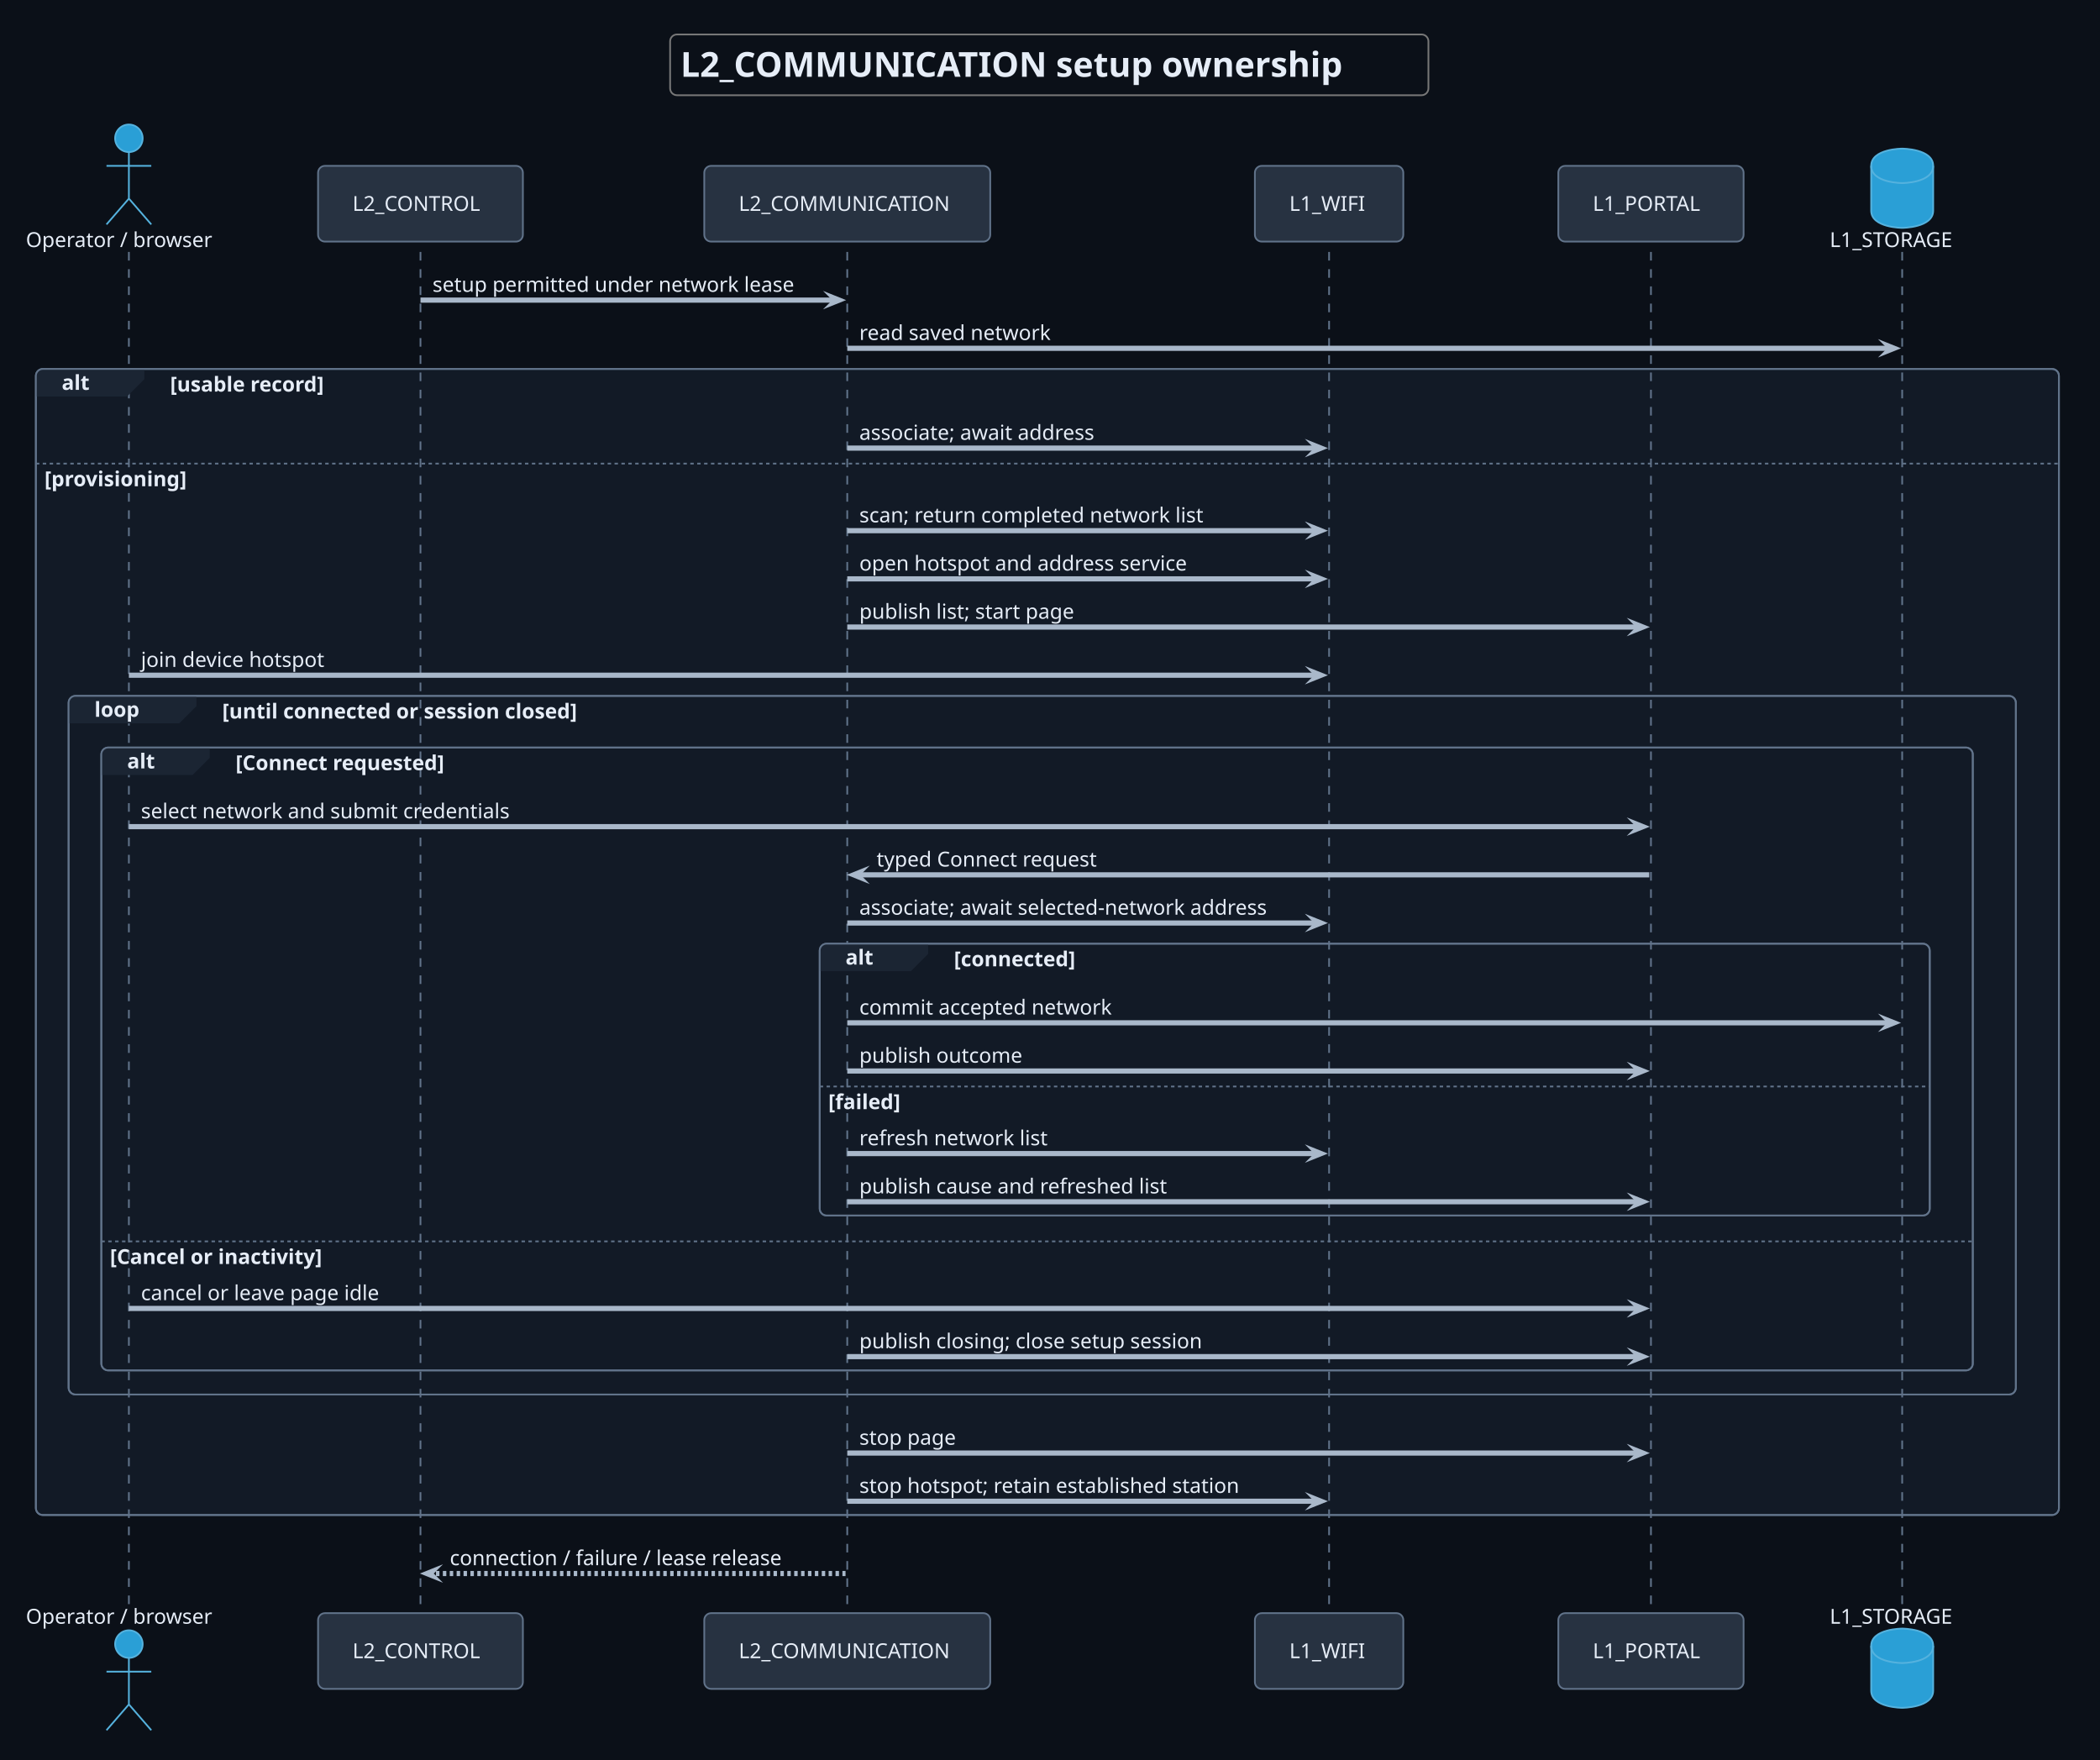
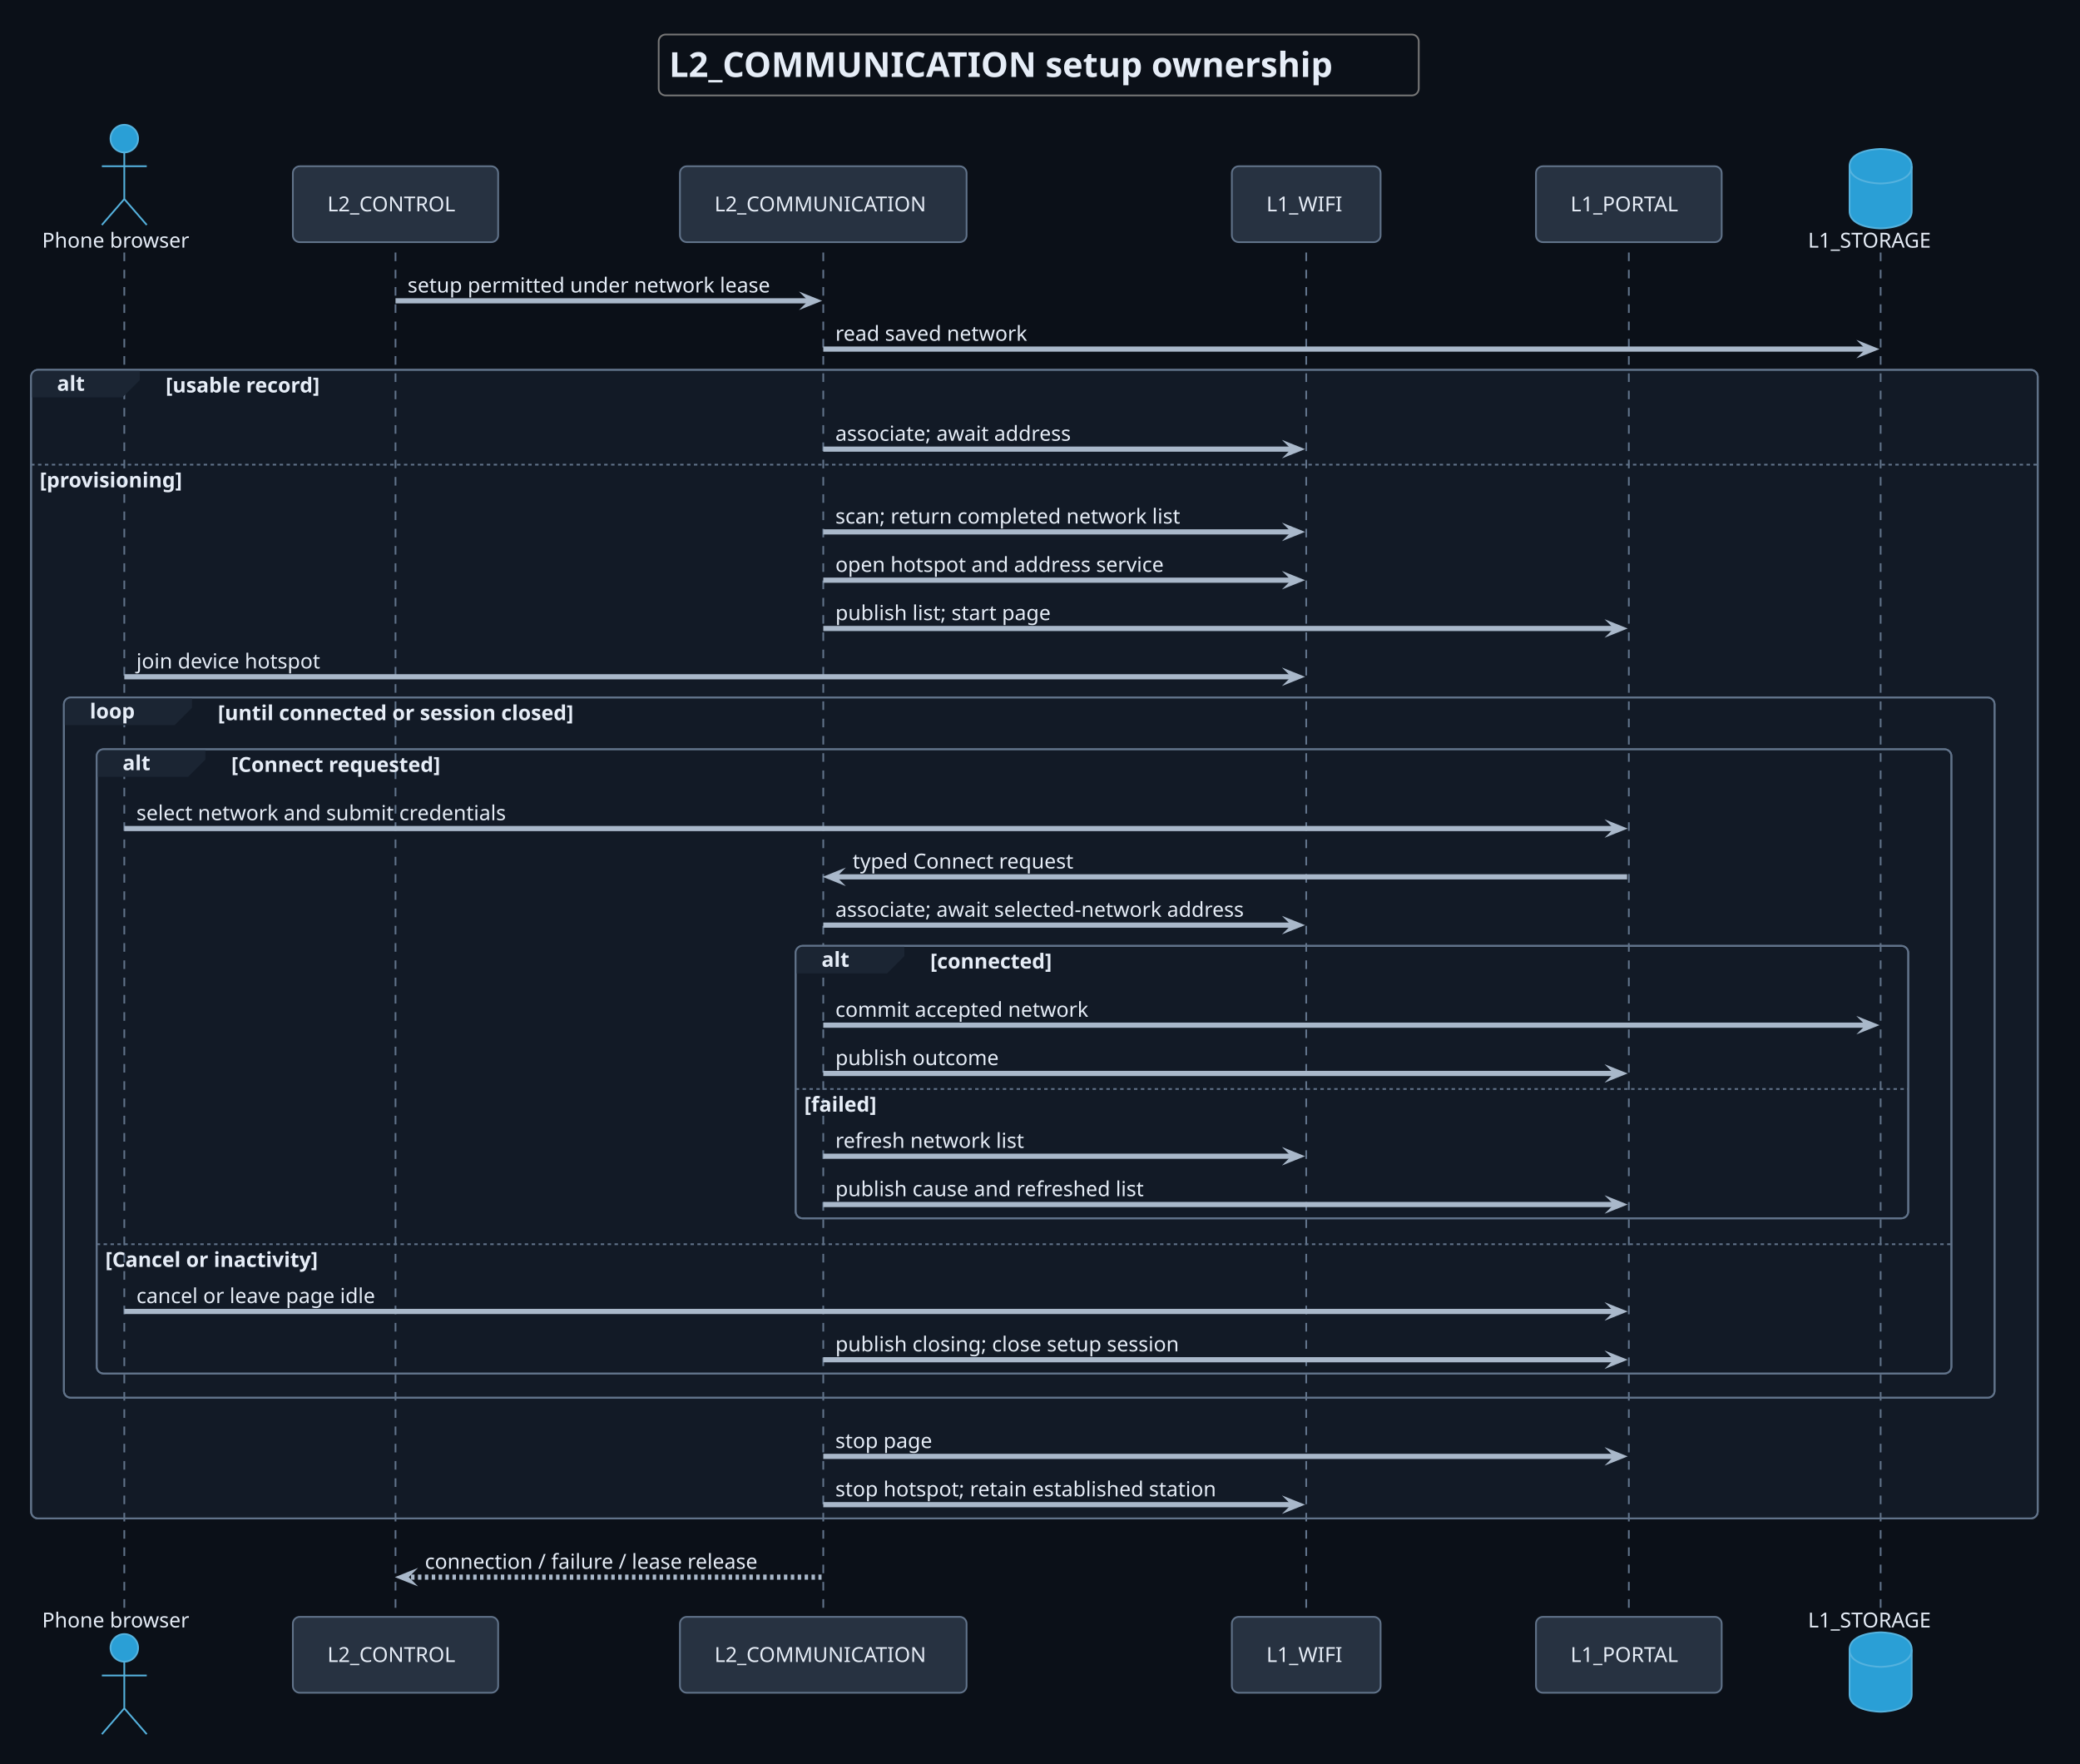
- <svg xmlns="http://www.w3.org/2000/svg" version="1.1" data-diagram-type="SEQUENCE" style="width:1270px;height:1064px;background:#0B1018;" width="1270.833px" height="1064.583px" viewBox="0 0 1270 1064" zoomAndPan="magnify" preserveAspectRatio="none" contentStyleType="text/css">
+ <svg xmlns="http://www.w3.org/2000/svg" version="1.1" data-diagram-type="SEQUENCE" style="width:1255px;height:1064px;background:#0B1018;" width="1255.208px" height="1064.583px" viewBox="0 0 1255 1064" zoomAndPan="magnify" preserveAspectRatio="none" contentStyleType="text/css">
  <defs />
  <g font-family="sans-serif" lengthAdjust="spacing">
-     <rect x="0" y="0" width="1270.833" height="1064.583" fill="#0B1018" style="stroke:none;" />
+     <rect x="0" y="0" width="1255.208" height="1064.583" fill="#0B1018" style="stroke:none;" />
    <g class="title" data-source-line="17">
-       <rect x="405.26" y="20.833" width="458.596" height="36.751" fill="none" style="stroke:#777;stroke-width:1.042;" rx="4.167" ry="4.167" />
-       <text x="411.51" y="46.421" fill="#E6EDF7" font-size="20.833" textLength="446.096" font-weight="700">L2_COMMUNICATION setup ownership</text>
-     </g>
-     <rect x="21.698" y="223.112" width="1223.46" height="693.001" fill="#121A26" style="stroke:#121A26;stroke-width:1.042;" rx="4.167" ry="4.167" />
-     <rect x="21.698" y="223.112" width="1223.46" height="693.001" fill="none" style="stroke:#61738A;stroke-width:1.042;" rx="4.167" ry="4.167" />
-     <rect x="41.49" y="420.801" width="1177.627" height="422.461" fill="#121A26" style="stroke:#121A26;stroke-width:1.042;" rx="4.167" ry="4.167" />
-     <rect x="41.49" y="420.801" width="1177.627" height="422.461" fill="none" style="stroke:#61738A;stroke-width:1.042;" rx="4.167" ry="4.167" />
-     <rect x="61.281" y="452.018" width="1131.793" height="376.66" fill="#121A26" style="stroke:#121A26;stroke-width:1.042;" rx="4.167" ry="4.167" />
-     <rect x="61.281" y="452.018" width="1131.793" height="376.66" fill="none" style="stroke:#61738A;stroke-width:1.042;" rx="4.167" ry="4.167" />
-     <rect x="495.718" y="570.638" width="671.314" height="164.388" fill="#121A26" style="stroke:#121A26;stroke-width:1.042;" rx="4.167" ry="4.167" />
-     <rect x="495.718" y="570.638" width="671.314" height="164.388" fill="none" style="stroke:#61738A;stroke-width:1.042;" rx="4.167" ry="4.167" />
+       <rect x="397.432" y="20.833" width="458.596" height="36.751" fill="none" style="stroke:#777;stroke-width:1.042;" rx="4.167" ry="4.167" />
+       <text x="403.682" y="46.421" fill="#E6EDF7" font-size="20.833" textLength="446.096" font-weight="700">L2_COMMUNICATION setup ownership</text>
+     </g>
+     <rect x="18.75" y="223.112" width="1210.752" height="693.001" fill="#121A26" style="stroke:#121A26;stroke-width:1.042;" rx="4.167" ry="4.167" />
+     <rect x="18.75" y="223.112" width="1210.752" height="693.001" fill="none" style="stroke:#61738A;stroke-width:1.042;" rx="4.167" ry="4.167" />
+     <rect x="38.542" y="420.801" width="1164.919" height="422.461" fill="#121A26" style="stroke:#121A26;stroke-width:1.042;" rx="4.167" ry="4.167" />
+     <rect x="38.542" y="420.801" width="1164.919" height="422.461" fill="none" style="stroke:#61738A;stroke-width:1.042;" rx="4.167" ry="4.167" />
+     <rect x="58.333" y="452.018" width="1119.086" height="376.66" fill="#121A26" style="stroke:#121A26;stroke-width:1.042;" rx="4.167" ry="4.167" />
+     <rect x="58.333" y="452.018" width="1119.086" height="376.66" fill="none" style="stroke:#61738A;stroke-width:1.042;" rx="4.167" ry="4.167" />
+     <rect x="480.063" y="570.638" width="671.314" height="164.388" fill="#121A26" style="stroke:#121A26;stroke-width:1.042;" rx="4.167" ry="4.167" />
+     <rect x="480.063" y="570.638" width="671.314" height="164.388" fill="none" style="stroke:#61738A;stroke-width:1.042;" rx="4.167" ry="4.167" />
    <g class="participant-lifeline" data-qualified-name="Operator" data-entity-uid="part1" id="part1-lifeline" data-source-line="18">
      <g>
-         <rect x="74.302" y="152.344" width="8.333" height="817.904" fill="#000" fill-opacity="0" />
-         <line x1="77.948" y1="152.344" x2="77.948" y2="970.247" style="stroke:#61738A;stroke-width:1.042;stroke-dasharray:5.208,5.208;" />
+         <rect x="71.354" y="152.344" width="8.333" height="817.904" fill="#000" fill-opacity="0" />
+         <line x1="75" y1="152.344" x2="75" y2="970.247" style="stroke:#61738A;stroke-width:1.042;stroke-dasharray:5.208,5.208;" />
      </g>
    </g>
    <g class="participant-lifeline" data-qualified-name="CONTROL" data-entity-uid="part2" id="part2-lifeline" data-source-line="19">
      <g>
-         <rect x="250.646" y="152.344" width="8.333" height="817.904" fill="#000" fill-opacity="0" />
-         <line x1="254.292" y1="152.344" x2="254.292" y2="970.247" style="stroke:#61738A;stroke-width:1.042;stroke-dasharray:5.208,5.208;" />
+         <rect x="234.99" y="152.344" width="8.333" height="817.904" fill="#000" fill-opacity="0" />
+         <line x1="238.636" y1="152.344" x2="238.636" y2="970.247" style="stroke:#61738A;stroke-width:1.042;stroke-dasharray:5.208,5.208;" />
      </g>
    </g>
    <g class="participant-lifeline" data-qualified-name="COMMUNICATION" data-entity-uid="part3" id="part3-lifeline" data-source-line="20">
      <g>
-         <rect x="508.739" y="152.344" width="8.333" height="817.904" fill="#000" fill-opacity="0" />
-         <line x1="512.385" y1="152.344" x2="512.385" y2="970.247" style="stroke:#61738A;stroke-width:1.042;stroke-dasharray:5.208,5.208;" />
+         <rect x="493.084" y="152.344" width="8.333" height="817.904" fill="#000" fill-opacity="0" />
+         <line x1="496.73" y1="152.344" x2="496.73" y2="970.247" style="stroke:#61738A;stroke-width:1.042;stroke-dasharray:5.208,5.208;" />
      </g>
    </g>
    <g class="participant-lifeline" data-qualified-name="WIFI" data-entity-uid="part4" id="part4-lifeline" data-source-line="21">
      <g>
-         <rect x="800.139" y="152.344" width="8.333" height="817.904" fill="#000" fill-opacity="0" />
-         <line x1="803.785" y1="152.344" x2="803.785" y2="970.247" style="stroke:#61738A;stroke-width:1.042;stroke-dasharray:5.208,5.208;" />
+         <rect x="784.484" y="152.344" width="8.333" height="817.904" fill="#000" fill-opacity="0" />
+         <line x1="788.13" y1="152.344" x2="788.13" y2="970.247" style="stroke:#61738A;stroke-width:1.042;stroke-dasharray:5.208,5.208;" />
      </g>
    </g>
    <g class="participant-lifeline" data-qualified-name="PORTAL" data-entity-uid="part5" id="part5-lifeline" data-source-line="22">
      <g>
-         <rect x="994.791" y="152.344" width="8.333" height="817.904" fill="#000" fill-opacity="0" />
-         <line x1="998.436" y1="152.344" x2="998.436" y2="970.247" style="stroke:#61738A;stroke-width:1.042;stroke-dasharray:5.208,5.208;" />
+         <rect x="979.135" y="152.344" width="8.333" height="817.904" fill="#000" fill-opacity="0" />
+         <line x1="982.781" y1="152.344" x2="982.781" y2="970.247" style="stroke:#61738A;stroke-width:1.042;stroke-dasharray:5.208,5.208;" />
      </g>
    </g>
    <g class="participant-lifeline" data-qualified-name="STORAGE" data-entity-uid="part6" id="part6-lifeline" data-source-line="23">
      <g>
-         <rect x="1146.72" y="152.344" width="8.333" height="817.904" fill="#000" fill-opacity="0" />
-         <line x1="1150.366" y1="152.344" x2="1150.366" y2="970.247" style="stroke:#61738A;stroke-width:1.042;stroke-dasharray:5.208,5.208;" />
+         <rect x="1131.065" y="152.344" width="8.333" height="817.904" fill="#000" fill-opacity="0" />
+         <line x1="1134.711" y1="152.344" x2="1134.711" y2="970.247" style="stroke:#61738A;stroke-width:1.042;stroke-dasharray:5.208,5.208;" />
      </g>
    </g>
    <g class="participant participant-head" data-qualified-name="Operator" data-entity-uid="part1" id="part1-head" data-source-line="18">
-       <text x="15.625" y="149.396" fill="#E6EDF7" font-size="12.5" textLength="118.396">Operator / browser</text>
-       <ellipse cx="77.948" cy="83.626" rx="8.333" ry="8.333" fill="#2A9FD6" style="stroke:#55B2DE;stroke-width:1.042;" />
-       <path d="M77.948,91.96 L77.948,120.085 M64.406,100.293 L91.49,100.293 M77.948,120.085 L64.406,135.71 M77.948,120.085 L91.49,135.71" style="stroke:#55B2DE;stroke-width:1.042;" fill="none" />
+       <text x="25.385" y="149.396" fill="#E6EDF7" font-size="12.5" textLength="92.981">Phone browser</text>
+       <ellipse cx="75" cy="83.626" rx="8.333" ry="8.333" fill="#2A9FD6" style="stroke:#55B2DE;stroke-width:1.042;" />
+       <path d="M75,91.96 L75,120.085 M61.458,100.293 L88.542,100.293 M75,120.085 L61.458,135.71 M75,120.085 L88.542,135.71" style="stroke:#55B2DE;stroke-width:1.042;" fill="none" />
    </g>
    <g class="participant participant-head" data-qualified-name="CONTROL" data-entity-uid="part2" id="part2-head" data-source-line="19">
-       <rect x="192.354" y="100.293" width="123.875" height="45.801" fill="#273241" style="stroke:#61738A;stroke-width:1.042;" rx="4.167" ry="4.167" />
-       <text x="213.188" y="127.521" fill="#E6EDF7" font-size="12.5" textLength="82.208">L2_CONTROL</text>
+       <rect x="176.699" y="100.293" width="123.875" height="45.801" fill="#273241" style="stroke:#61738A;stroke-width:1.042;" rx="4.167" ry="4.167" />
+       <text x="197.532" y="127.521" fill="#E6EDF7" font-size="12.5" textLength="82.208">L2_CONTROL</text>
    </g>
    <g class="participant participant-head" data-qualified-name="COMMUNICATION" data-entity-uid="part3" id="part3-head" data-source-line="20">
-       <rect x="425.911" y="100.293" width="172.947" height="45.801" fill="#273241" style="stroke:#61738A;stroke-width:1.042;" rx="4.167" ry="4.167" />
-       <text x="446.745" y="127.521" fill="#E6EDF7" font-size="12.5" textLength="131.281">L2_COMMUNICATION</text>
+       <rect x="410.256" y="100.293" width="172.947" height="45.801" fill="#273241" style="stroke:#61738A;stroke-width:1.042;" rx="4.167" ry="4.167" />
+       <text x="431.089" y="127.521" fill="#E6EDF7" font-size="12.5" textLength="131.281">L2_COMMUNICATION</text>
    </g>
    <g class="participant participant-head" data-qualified-name="WIFI" data-entity-uid="part4" id="part4-head" data-source-line="21">
-       <rect x="758.907" y="100.293" width="89.756" height="45.801" fill="#273241" style="stroke:#61738A;stroke-width:1.042;" rx="4.167" ry="4.167" />
-       <text x="779.74" y="127.521" fill="#E6EDF7" font-size="12.5" textLength="48.09">L1_WIFI</text>
+       <rect x="743.252" y="100.293" width="89.756" height="45.801" fill="#273241" style="stroke:#61738A;stroke-width:1.042;" rx="4.167" ry="4.167" />
+       <text x="764.085" y="127.521" fill="#E6EDF7" font-size="12.5" textLength="48.09">L1_WIFI</text>
    </g>
    <g class="participant participant-head" data-qualified-name="PORTAL" data-entity-uid="part5" id="part5-head" data-source-line="22">
-       <rect x="942.413" y="100.293" width="112.046" height="45.801" fill="#273241" style="stroke:#61738A;stroke-width:1.042;" rx="4.167" ry="4.167" />
-       <text x="963.247" y="127.521" fill="#E6EDF7" font-size="12.5" textLength="70.38">L1_PORTAL</text>
+       <rect x="926.758" y="100.293" width="112.046" height="45.801" fill="#273241" style="stroke:#61738A;stroke-width:1.042;" rx="4.167" ry="4.167" />
+       <text x="947.591" y="127.521" fill="#E6EDF7" font-size="12.5" textLength="70.38">L1_PORTAL</text>
    </g>
    <g class="participant participant-head" data-qualified-name="STORAGE" data-entity-uid="part6" id="part6-head" data-source-line="23">
-       <text x="1106.543" y="149.396" fill="#E6EDF7" font-size="12.5" textLength="81.396">L1_STORAGE</text>
-       <path d="M1131.616,100.293 C1131.616,89.876 1150.366,89.876 1150.366,89.876 C1150.366,89.876 1169.116,89.876 1169.116,100.293 L1169.116,127.376 C1169.116,137.793 1150.366,137.793 1150.366,137.793 C1150.366,137.793 1131.616,137.793 1131.616,127.376 L1131.616,100.293" style="stroke:#55B2DE;stroke-width:1.042;" fill="#2A9FD6" />
-       <path d="M1131.616,100.293 C1131.616,110.71 1150.366,110.71 1150.366,110.71 C1150.366,110.71 1169.116,110.71 1169.116,100.293" style="stroke:#55B2DE;stroke-width:1.042;" fill="none" />
+       <text x="1090.887" y="149.396" fill="#E6EDF7" font-size="12.5" textLength="81.396">L1_STORAGE</text>
+       <path d="M1115.961,100.293 C1115.961,89.876 1134.711,89.876 1134.711,89.876 C1134.711,89.876 1153.461,89.876 1153.461,100.293 L1153.461,127.376 C1153.461,137.793 1134.711,137.793 1134.711,137.793 C1134.711,137.793 1115.961,137.793 1115.961,127.376 L1115.961,100.293" style="stroke:#55B2DE;stroke-width:1.042;" fill="#2A9FD6" />
+       <path d="M1115.961,100.293 C1115.961,110.71 1134.711,110.71 1134.711,110.71 C1134.711,110.71 1153.461,110.71 1153.461,100.293" style="stroke:#55B2DE;stroke-width:1.042;" fill="none" />
    </g>
    <g class="participant participant-tail" data-qualified-name="Operator" data-entity-uid="part1" id="part1-tail" data-source-line="18">
-       <text x="15.625" y="981.85" fill="#E6EDF7" font-size="12.5" textLength="118.396">Operator / browser</text>
-       <ellipse cx="77.948" cy="994.173" rx="8.333" ry="8.333" fill="#2A9FD6" style="stroke:#55B2DE;stroke-width:1.042;" />
-       <path d="M77.948,1002.507 L77.948,1030.632 M64.406,1010.84 L91.49,1010.84 M77.948,1030.632 L64.406,1046.257 M77.948,1030.632 L91.49,1046.257" style="stroke:#55B2DE;stroke-width:1.042;" fill="none" />
+       <text x="25.385" y="981.85" fill="#E6EDF7" font-size="12.5" textLength="92.981">Phone browser</text>
+       <ellipse cx="75" cy="994.173" rx="8.333" ry="8.333" fill="#2A9FD6" style="stroke:#55B2DE;stroke-width:1.042;" />
+       <path d="M75,1002.507 L75,1030.632 M61.458,1010.84 L88.542,1010.84 M75,1030.632 L61.458,1046.257 M75,1030.632 L88.542,1046.257" style="stroke:#55B2DE;stroke-width:1.042;" fill="none" />
    </g>
    <g class="participant participant-tail" data-qualified-name="CONTROL" data-entity-uid="part2" id="part2-tail" data-source-line="19">
-       <rect x="192.354" y="975.456" width="123.875" height="45.801" fill="#273241" style="stroke:#61738A;stroke-width:1.042;" rx="4.167" ry="4.167" />
-       <text x="213.188" y="1002.684" fill="#E6EDF7" font-size="12.5" textLength="82.208">L2_CONTROL</text>
+       <rect x="176.699" y="975.456" width="123.875" height="45.801" fill="#273241" style="stroke:#61738A;stroke-width:1.042;" rx="4.167" ry="4.167" />
+       <text x="197.532" y="1002.684" fill="#E6EDF7" font-size="12.5" textLength="82.208">L2_CONTROL</text>
    </g>
    <g class="participant participant-tail" data-qualified-name="COMMUNICATION" data-entity-uid="part3" id="part3-tail" data-source-line="20">
-       <rect x="425.911" y="975.456" width="172.947" height="45.801" fill="#273241" style="stroke:#61738A;stroke-width:1.042;" rx="4.167" ry="4.167" />
-       <text x="446.745" y="1002.684" fill="#E6EDF7" font-size="12.5" textLength="131.281">L2_COMMUNICATION</text>
+       <rect x="410.256" y="975.456" width="172.947" height="45.801" fill="#273241" style="stroke:#61738A;stroke-width:1.042;" rx="4.167" ry="4.167" />
+       <text x="431.089" y="1002.684" fill="#E6EDF7" font-size="12.5" textLength="131.281">L2_COMMUNICATION</text>
    </g>
    <g class="participant participant-tail" data-qualified-name="WIFI" data-entity-uid="part4" id="part4-tail" data-source-line="21">
-       <rect x="758.907" y="975.456" width="89.756" height="45.801" fill="#273241" style="stroke:#61738A;stroke-width:1.042;" rx="4.167" ry="4.167" />
-       <text x="779.74" y="1002.684" fill="#E6EDF7" font-size="12.5" textLength="48.09">L1_WIFI</text>
+       <rect x="743.252" y="975.456" width="89.756" height="45.801" fill="#273241" style="stroke:#61738A;stroke-width:1.042;" rx="4.167" ry="4.167" />
+       <text x="764.085" y="1002.684" fill="#E6EDF7" font-size="12.5" textLength="48.09">L1_WIFI</text>
    </g>
    <g class="participant participant-tail" data-qualified-name="PORTAL" data-entity-uid="part5" id="part5-tail" data-source-line="22">
-       <rect x="942.413" y="975.456" width="112.046" height="45.801" fill="#273241" style="stroke:#61738A;stroke-width:1.042;" rx="4.167" ry="4.167" />
-       <text x="963.247" y="1002.684" fill="#E6EDF7" font-size="12.5" textLength="70.38">L1_PORTAL</text>
+       <rect x="926.758" y="975.456" width="112.046" height="45.801" fill="#273241" style="stroke:#61738A;stroke-width:1.042;" rx="4.167" ry="4.167" />
+       <text x="947.591" y="1002.684" fill="#E6EDF7" font-size="12.5" textLength="70.38">L1_PORTAL</text>
    </g>
    <g class="participant participant-tail" data-qualified-name="STORAGE" data-entity-uid="part6" id="part6-tail" data-source-line="23">
-       <text x="1106.543" y="981.85" fill="#E6EDF7" font-size="12.5" textLength="81.396">L1_STORAGE</text>
-       <path d="M1131.616,995.215 C1131.616,984.798 1150.366,984.798 1150.366,984.798 C1150.366,984.798 1169.116,984.798 1169.116,995.215 L1169.116,1022.298 C1169.116,1032.715 1150.366,1032.715 1150.366,1032.715 C1150.366,1032.715 1131.616,1032.715 1131.616,1022.298 L1131.616,995.215" style="stroke:#55B2DE;stroke-width:1.042;" fill="#2A9FD6" />
-       <path d="M1131.616,995.215 C1131.616,1005.632 1150.366,1005.632 1150.366,1005.632 C1150.366,1005.632 1169.116,1005.632 1169.116,995.215" style="stroke:#55B2DE;stroke-width:1.042;" fill="none" />
+       <text x="1090.887" y="981.85" fill="#E6EDF7" font-size="12.5" textLength="81.396">L1_STORAGE</text>
+       <path d="M1115.961,995.215 C1115.961,984.798 1134.711,984.798 1134.711,984.798 C1134.711,984.798 1153.461,984.798 1153.461,995.215 L1153.461,1022.298 C1153.461,1032.715 1134.711,1032.715 1134.711,1032.715 C1134.711,1032.715 1115.961,1032.715 1115.961,1022.298 L1115.961,995.215" style="stroke:#55B2DE;stroke-width:1.042;" fill="#2A9FD6" />
+       <path d="M1115.961,995.215 C1115.961,1005.632 1134.711,1005.632 1134.711,1005.632 C1134.711,1005.632 1153.461,1005.632 1153.461,995.215" style="stroke:#55B2DE;stroke-width:1.042;" fill="none" />
    </g>
    <g class="message" data-entity-1="part2" data-entity-2="part3" id="msg1" data-source-line="24">
-       <polygon points="499.885,177.311,510.302,181.478,499.885,185.645,504.052,181.478" fill="#A9B8CA" style="stroke:#A9B8CA;stroke-width:1.042;stroke-linejoin:miter;stroke-miterlimit:10;" />
-       <line x1="254.292" y1="181.478" x2="506.135" y2="181.478" style="stroke:#A9B8CA;stroke-width:3.125;" />
-       <text x="261.583" y="176.447" fill="#E6EDF7" font-size="12.5" textLength="233.093">setup permitted under network lease</text>
+       <polygon points="484.23,177.311,494.646,181.478,484.23,185.645,488.396,181.478" fill="#A9B8CA" style="stroke:#A9B8CA;stroke-width:1.042;stroke-linejoin:miter;stroke-miterlimit:10;" />
+       <line x1="238.636" y1="181.478" x2="490.48" y2="181.478" style="stroke:#A9B8CA;stroke-width:3.125;" />
+       <text x="245.928" y="176.447" fill="#E6EDF7" font-size="12.5" textLength="233.093">setup permitted under network lease</text>
    </g>
    <g class="message" data-entity-1="part3" data-entity-2="part6" id="msg2" data-source-line="25">
-       <polygon points="1137.866,206.445,1148.283,210.612,1137.866,214.779,1142.033,210.612" fill="#A9B8CA" style="stroke:#A9B8CA;stroke-width:1.042;stroke-linejoin:miter;stroke-miterlimit:10;" />
-       <line x1="512.385" y1="210.612" x2="1144.116" y2="210.612" style="stroke:#A9B8CA;stroke-width:3.125;" />
-       <text x="519.677" y="205.581" fill="#E6EDF7" font-size="12.5" textLength="124.329">read saved network</text>
-     </g>
-     <path d="M25.865,223.112 L87.268,223.112 L87.268,229.329 L76.851,239.746 L21.698,239.746 L21.698,227.279 A4.167,4.167 0 0 1 25.865,223.112" fill="#1B2533" />
-     <rect x="21.698" y="223.112" width="1223.46" height="693.001" fill="none" style="stroke:#61738A;stroke-width:1.042;" rx="4.167" ry="4.167" />
-     <text x="37.323" y="235.756" fill="#E6EDF7" font-size="12.5" textLength="18.695" font-weight="700">alt</text>
-     <text x="102.893" y="236.798" fill="#E6EDF7" font-size="12.5" textLength="108.014" font-weight="700">[usable record]</text>
+       <polygon points="1122.211,206.445,1132.627,210.612,1122.211,214.779,1126.377,210.612" fill="#A9B8CA" style="stroke:#A9B8CA;stroke-width:1.042;stroke-linejoin:miter;stroke-miterlimit:10;" />
+       <line x1="496.73" y1="210.612" x2="1128.461" y2="210.612" style="stroke:#A9B8CA;stroke-width:3.125;" />
+       <text x="504.021" y="205.581" fill="#E6EDF7" font-size="12.5" textLength="124.329">read saved network</text>
+     </g>
+     <path d="M22.917,223.112 L84.32,223.112 L84.32,229.329 L73.903,239.746 L18.75,239.746 L18.75,227.279 A4.167,4.167 0 0 1 22.917,223.112" fill="#1B2533" />
+     <rect x="18.75" y="223.112" width="1210.752" height="693.001" fill="none" style="stroke:#61738A;stroke-width:1.042;" rx="4.167" ry="4.167" />
+     <text x="34.375" y="235.756" fill="#E6EDF7" font-size="12.5" textLength="18.695" font-weight="700">alt</text>
+     <text x="99.945" y="236.798" fill="#E6EDF7" font-size="12.5" textLength="108.014" font-weight="700">[usable record]</text>
    <g class="message" data-entity-1="part3" data-entity-2="part4" id="msg3" data-source-line="27">
-       <polygon points="791.285,266.797,801.702,270.964,791.285,275.13,795.452,270.964" fill="#A9B8CA" style="stroke:#A9B8CA;stroke-width:1.042;stroke-linejoin:miter;stroke-miterlimit:10;" />
-       <line x1="512.385" y1="270.964" x2="797.535" y2="270.964" style="stroke:#A9B8CA;stroke-width:3.125;" />
-       <text x="519.677" y="265.932" fill="#E6EDF7" font-size="12.5" textLength="154.388">associate; await address</text>
-     </g>
-     <line x1="21.698" y1="280.339" x2="1245.158" y2="280.339" style="stroke:#61738A;stroke-width:1.042;stroke-dasharray:2.083,2.083;" />
-     <text x="26.906" y="294.025" fill="#E6EDF7" font-size="12.5" textLength="98.901" font-weight="700">[provisioning]</text>
+       <polygon points="775.63,266.797,786.046,270.964,775.63,275.13,779.796,270.964" fill="#A9B8CA" style="stroke:#A9B8CA;stroke-width:1.042;stroke-linejoin:miter;stroke-miterlimit:10;" />
+       <line x1="496.73" y1="270.964" x2="781.88" y2="270.964" style="stroke:#A9B8CA;stroke-width:3.125;" />
+       <text x="504.021" y="265.932" fill="#E6EDF7" font-size="12.5" textLength="154.388">associate; await address</text>
+     </g>
+     <line x1="18.75" y1="280.339" x2="1229.502" y2="280.339" style="stroke:#61738A;stroke-width:1.042;stroke-dasharray:2.083,2.083;" />
+     <text x="23.958" y="294.025" fill="#E6EDF7" font-size="12.5" textLength="98.901" font-weight="700">[provisioning]</text>
    <g class="message" data-entity-1="part3" data-entity-2="part4" id="msg4" data-source-line="29">
-       <polygon points="791.285,316.732,801.702,320.898,791.285,325.065,795.452,320.898" fill="#A9B8CA" style="stroke:#A9B8CA;stroke-width:1.042;stroke-linejoin:miter;stroke-miterlimit:10;" />
-       <line x1="512.385" y1="320.898" x2="797.535" y2="320.898" style="stroke:#A9B8CA;stroke-width:3.125;" />
-       <text x="519.677" y="315.867" fill="#E6EDF7" font-size="12.5" textLength="223.23">scan; return completed network list</text>
+       <polygon points="775.63,316.732,786.046,320.898,775.63,325.065,779.796,320.898" fill="#A9B8CA" style="stroke:#A9B8CA;stroke-width:1.042;stroke-linejoin:miter;stroke-miterlimit:10;" />
+       <line x1="496.73" y1="320.898" x2="781.88" y2="320.898" style="stroke:#A9B8CA;stroke-width:3.125;" />
+       <text x="504.021" y="315.867" fill="#E6EDF7" font-size="12.5" textLength="223.23">scan; return completed network list</text>
    </g>
    <g class="message" data-entity-1="part3" data-entity-2="part4" id="msg5" data-source-line="30">
-       <polygon points="791.285,345.866,801.702,350.033,791.285,354.199,795.452,350.033" fill="#A9B8CA" style="stroke:#A9B8CA;stroke-width:1.042;stroke-linejoin:miter;stroke-miterlimit:10;" />
-       <line x1="512.385" y1="350.033" x2="797.535" y2="350.033" style="stroke:#A9B8CA;stroke-width:3.125;" />
-       <text x="519.677" y="345.001" fill="#E6EDF7" font-size="12.5" textLength="212.231">open hotspot and address service</text>
+       <polygon points="775.63,345.866,786.046,350.033,775.63,354.199,779.796,350.033" fill="#A9B8CA" style="stroke:#A9B8CA;stroke-width:1.042;stroke-linejoin:miter;stroke-miterlimit:10;" />
+       <line x1="496.73" y1="350.033" x2="781.88" y2="350.033" style="stroke:#A9B8CA;stroke-width:3.125;" />
+       <text x="504.021" y="345.001" fill="#E6EDF7" font-size="12.5" textLength="212.231">open hotspot and address service</text>
    </g>
    <g class="message" data-entity-1="part3" data-entity-2="part5" id="msg6" data-source-line="31">
-       <polygon points="985.936,375,996.353,379.167,985.936,383.333,990.103,379.167" fill="#A9B8CA" style="stroke:#A9B8CA;stroke-width:1.042;stroke-linejoin:miter;stroke-miterlimit:10;" />
-       <line x1="512.385" y1="379.167" x2="992.186" y2="379.167" style="stroke:#A9B8CA;stroke-width:3.125;" />
-       <text x="519.677" y="374.135" fill="#E6EDF7" font-size="12.5" textLength="139.996">publish list; start page</text>
+       <polygon points="970.281,375,980.698,379.167,970.281,383.333,974.448,379.167" fill="#A9B8CA" style="stroke:#A9B8CA;stroke-width:1.042;stroke-linejoin:miter;stroke-miterlimit:10;" />
+       <line x1="496.73" y1="379.167" x2="976.531" y2="379.167" style="stroke:#A9B8CA;stroke-width:3.125;" />
+       <text x="504.021" y="374.135" fill="#E6EDF7" font-size="12.5" textLength="139.996">publish list; start page</text>
    </g>
    <g class="message" data-entity-1="part1" data-entity-2="part4" id="msg7" data-source-line="32">
-       <polygon points="791.285,404.134,801.702,408.301,791.285,412.467,795.452,408.301" fill="#A9B8CA" style="stroke:#A9B8CA;stroke-width:1.042;stroke-linejoin:miter;stroke-miterlimit:10;" />
-       <line x1="77.948" y1="408.301" x2="797.535" y2="408.301" style="stroke:#A9B8CA;stroke-width:3.125;" />
-       <text x="85.24" y="403.269" fill="#E6EDF7" font-size="12.5" textLength="118.988">join device hotspot</text>
-     </g>
-     <path d="M45.656,420.801 L118.772,420.801 L118.772,427.018 L108.356,437.435 L41.49,437.435 L41.49,424.967 A4.167,4.167 0 0 1 45.656,420.801" fill="#1B2533" />
-     <rect x="41.49" y="420.801" width="1177.627" height="422.461" fill="none" style="stroke:#61738A;stroke-width:1.042;" rx="4.167" ry="4.167" />
-     <text x="57.115" y="433.445" fill="#E6EDF7" font-size="12.5" textLength="30.408" font-weight="700">loop</text>
-     <text x="134.397" y="434.487" fill="#E6EDF7" font-size="12.5" textLength="246.729" font-weight="700">[until connected or session closed]</text>
-     <path d="M65.448,452.018 L126.851,452.018 L126.851,458.236 L116.435,468.652 L61.281,468.652 L61.281,456.185 A4.167,4.167 0 0 1 65.448,452.018" fill="#1B2533" />
-     <rect x="61.281" y="452.018" width="1131.793" height="376.66" fill="none" style="stroke:#61738A;stroke-width:1.042;" rx="4.167" ry="4.167" />
-     <text x="76.906" y="464.663" fill="#E6EDF7" font-size="12.5" textLength="18.695" font-weight="700">alt</text>
-     <text x="142.476" y="465.704" fill="#E6EDF7" font-size="12.5" textLength="145.007" font-weight="700">[Connect requested]</text>
+       <polygon points="775.63,404.134,786.046,408.301,775.63,412.467,779.796,408.301" fill="#A9B8CA" style="stroke:#A9B8CA;stroke-width:1.042;stroke-linejoin:miter;stroke-miterlimit:10;" />
+       <line x1="75" y1="408.301" x2="781.88" y2="408.301" style="stroke:#A9B8CA;stroke-width:3.125;" />
+       <text x="82.292" y="403.269" fill="#E6EDF7" font-size="12.5" textLength="118.988">join device hotspot</text>
+     </g>
+     <path d="M42.708,420.801 L115.824,420.801 L115.824,427.018 L105.408,437.435 L38.542,437.435 L38.542,424.967 A4.167,4.167 0 0 1 42.708,420.801" fill="#1B2533" />
+     <rect x="38.542" y="420.801" width="1164.919" height="422.461" fill="none" style="stroke:#61738A;stroke-width:1.042;" rx="4.167" ry="4.167" />
+     <text x="54.167" y="433.445" fill="#E6EDF7" font-size="12.5" textLength="30.408" font-weight="700">loop</text>
+     <text x="131.449" y="434.487" fill="#E6EDF7" font-size="12.5" textLength="246.729" font-weight="700">[until connected or session closed]</text>
+     <path d="M62.5,452.018 L123.903,452.018 L123.903,458.236 L113.487,468.652 L58.333,468.652 L58.333,456.185 A4.167,4.167 0 0 1 62.5,452.018" fill="#1B2533" />
+     <rect x="58.333" y="452.018" width="1119.086" height="376.66" fill="none" style="stroke:#61738A;stroke-width:1.042;" rx="4.167" ry="4.167" />
+     <text x="73.958" y="464.663" fill="#E6EDF7" font-size="12.5" textLength="18.695" font-weight="700">alt</text>
+     <text x="139.528" y="465.704" fill="#E6EDF7" font-size="12.5" textLength="145.007" font-weight="700">[Connect requested]</text>
    <g class="message" data-entity-1="part1" data-entity-2="part5" id="msg8" data-source-line="35">
-       <polygon points="985.936,495.703,996.353,499.87,985.936,504.036,990.103,499.87" fill="#A9B8CA" style="stroke:#A9B8CA;stroke-width:1.042;stroke-linejoin:miter;stroke-miterlimit:10;" />
-       <line x1="77.948" y1="499.87" x2="992.186" y2="499.87" style="stroke:#A9B8CA;stroke-width:3.125;" />
-       <text x="85.24" y="494.838" fill="#E6EDF7" font-size="12.5" textLength="239.502">select network and submit credentials</text>
+       <polygon points="970.281,495.703,980.698,499.87,970.281,504.036,974.448,499.87" fill="#A9B8CA" style="stroke:#A9B8CA;stroke-width:1.042;stroke-linejoin:miter;stroke-miterlimit:10;" />
+       <line x1="75" y1="499.87" x2="976.531" y2="499.87" style="stroke:#A9B8CA;stroke-width:3.125;" />
+       <text x="82.292" y="494.838" fill="#E6EDF7" font-size="12.5" textLength="239.502">select network and submit credentials</text>
    </g>
    <g class="message" data-entity-1="part5" data-entity-2="part3" id="msg9" data-source-line="36">
-       <polygon points="523.843,524.837,513.427,529.004,523.843,533.171,519.677,529.004" fill="#A9B8CA" style="stroke:#A9B8CA;stroke-width:1.042;stroke-linejoin:miter;stroke-miterlimit:10;" />
-       <line x1="517.593" y1="529.004" x2="997.395" y2="529.004" style="stroke:#A9B8CA;stroke-width:3.125;" />
-       <text x="530.093" y="523.973" fill="#E6EDF7" font-size="12.5" textLength="143.28">typed Connect request</text>
+       <polygon points="508.188,524.837,497.771,529.004,508.188,533.171,504.021,529.004" fill="#A9B8CA" style="stroke:#A9B8CA;stroke-width:1.042;stroke-linejoin:miter;stroke-miterlimit:10;" />
+       <line x1="501.938" y1="529.004" x2="981.739" y2="529.004" style="stroke:#A9B8CA;stroke-width:3.125;" />
+       <text x="514.438" y="523.973" fill="#E6EDF7" font-size="12.5" textLength="143.28">typed Connect request</text>
    </g>
    <g class="message" data-entity-1="part3" data-entity-2="part4" id="msg10" data-source-line="37">
-       <polygon points="791.285,553.971,801.702,558.138,791.285,562.305,795.452,558.138" fill="#A9B8CA" style="stroke:#A9B8CA;stroke-width:1.042;stroke-linejoin:miter;stroke-miterlimit:10;" />
-       <line x1="512.385" y1="558.138" x2="797.535" y2="558.138" style="stroke:#A9B8CA;stroke-width:3.125;" />
-       <text x="519.677" y="553.107" fill="#E6EDF7" font-size="12.5" textLength="266.4">associate; await selected-network address</text>
-     </g>
-     <path d="M499.885,570.638 L561.288,570.638 L561.288,576.855 L550.872,587.272 L495.718,587.272 L495.718,574.805 A4.167,4.167 0 0 1 499.885,570.638" fill="#1B2533" />
-     <rect x="495.718" y="570.638" width="671.314" height="164.388" fill="none" style="stroke:#61738A;stroke-width:1.042;" rx="4.167" ry="4.167" />
-     <text x="511.343" y="583.282" fill="#E6EDF7" font-size="12.5" textLength="18.695" font-weight="700">alt</text>
-     <text x="576.913" y="584.324" fill="#E6EDF7" font-size="12.5" textLength="84.509" font-weight="700">[connected]</text>
+       <polygon points="775.63,553.971,786.046,558.138,775.63,562.305,779.796,558.138" fill="#A9B8CA" style="stroke:#A9B8CA;stroke-width:1.042;stroke-linejoin:miter;stroke-miterlimit:10;" />
+       <line x1="496.73" y1="558.138" x2="781.88" y2="558.138" style="stroke:#A9B8CA;stroke-width:3.125;" />
+       <text x="504.021" y="553.107" fill="#E6EDF7" font-size="12.5" textLength="266.4">associate; await selected-network address</text>
+     </g>
+     <path d="M484.23,570.638 L545.633,570.638 L545.633,576.855 L535.216,587.272 L480.063,587.272 L480.063,574.805 A4.167,4.167 0 0 1 484.23,570.638" fill="#1B2533" />
+     <rect x="480.063" y="570.638" width="671.314" height="164.388" fill="none" style="stroke:#61738A;stroke-width:1.042;" rx="4.167" ry="4.167" />
+     <text x="495.688" y="583.282" fill="#E6EDF7" font-size="12.5" textLength="18.695" font-weight="700">alt</text>
+     <text x="561.258" y="584.324" fill="#E6EDF7" font-size="12.5" textLength="84.509" font-weight="700">[connected]</text>
    <g class="message" data-entity-1="part3" data-entity-2="part6" id="msg11" data-source-line="39">
-       <polygon points="1137.866,614.323,1148.283,618.49,1137.866,622.656,1142.033,618.49" fill="#A9B8CA" style="stroke:#A9B8CA;stroke-width:1.042;stroke-linejoin:miter;stroke-miterlimit:10;" />
-       <line x1="512.385" y1="618.49" x2="1144.116" y2="618.49" style="stroke:#A9B8CA;stroke-width:3.125;" />
-       <text x="519.677" y="613.458" fill="#E6EDF7" font-size="12.5" textLength="163.513">commit accepted network</text>
+       <polygon points="1122.211,614.323,1132.627,618.49,1122.211,622.656,1126.377,618.49" fill="#A9B8CA" style="stroke:#A9B8CA;stroke-width:1.042;stroke-linejoin:miter;stroke-miterlimit:10;" />
+       <line x1="496.73" y1="618.49" x2="1128.461" y2="618.49" style="stroke:#A9B8CA;stroke-width:3.125;" />
+       <text x="504.021" y="613.458" fill="#E6EDF7" font-size="12.5" textLength="163.513">commit accepted network</text>
    </g>
    <g class="message" data-entity-1="part3" data-entity-2="part5" id="msg12" data-source-line="40">
-       <polygon points="985.936,643.457,996.353,647.624,985.936,651.79,990.103,647.624" fill="#A9B8CA" style="stroke:#A9B8CA;stroke-width:1.042;stroke-linejoin:miter;stroke-miterlimit:10;" />
-       <line x1="512.385" y1="647.624" x2="992.186" y2="647.624" style="stroke:#A9B8CA;stroke-width:3.125;" />
-       <text x="519.677" y="642.592" fill="#E6EDF7" font-size="12.5" textLength="104.004">publish outcome</text>
-     </g>
-     <line x1="495.718" y1="656.999" x2="1167.033" y2="656.999" style="stroke:#61738A;stroke-width:1.042;stroke-dasharray:2.083,2.083;" />
-     <text x="500.927" y="670.685" fill="#E6EDF7" font-size="12.5" textLength="51.294" font-weight="700">[failed]</text>
+       <polygon points="970.281,643.457,980.698,647.624,970.281,651.79,974.448,647.624" fill="#A9B8CA" style="stroke:#A9B8CA;stroke-width:1.042;stroke-linejoin:miter;stroke-miterlimit:10;" />
+       <line x1="496.73" y1="647.624" x2="976.531" y2="647.624" style="stroke:#A9B8CA;stroke-width:3.125;" />
+       <text x="504.021" y="642.592" fill="#E6EDF7" font-size="12.5" textLength="104.004">publish outcome</text>
+     </g>
+     <line x1="480.063" y1="656.999" x2="1151.377" y2="656.999" style="stroke:#61738A;stroke-width:1.042;stroke-dasharray:2.083,2.083;" />
+     <text x="485.271" y="670.685" fill="#E6EDF7" font-size="12.5" textLength="51.294" font-weight="700">[failed]</text>
    <g class="message" data-entity-1="part3" data-entity-2="part4" id="msg13" data-source-line="42">
-       <polygon points="791.285,693.392,801.702,697.559,791.285,701.725,795.452,697.559" fill="#A9B8CA" style="stroke:#A9B8CA;stroke-width:1.042;stroke-linejoin:miter;stroke-miterlimit:10;" />
-       <line x1="512.385" y1="697.559" x2="797.535" y2="697.559" style="stroke:#A9B8CA;stroke-width:3.125;" />
-       <text x="519.677" y="692.527" fill="#E6EDF7" font-size="12.5" textLength="121.564">refresh network list</text>
+       <polygon points="775.63,693.392,786.046,697.559,775.63,701.725,779.796,697.559" fill="#A9B8CA" style="stroke:#A9B8CA;stroke-width:1.042;stroke-linejoin:miter;stroke-miterlimit:10;" />
+       <line x1="496.73" y1="697.559" x2="781.88" y2="697.559" style="stroke:#A9B8CA;stroke-width:3.125;" />
+       <text x="504.021" y="692.527" fill="#E6EDF7" font-size="12.5" textLength="121.564">refresh network list</text>
    </g>
    <g class="message" data-entity-1="part3" data-entity-2="part5" id="msg14" data-source-line="43">
-       <polygon points="985.936,722.526,996.353,726.693,985.936,730.859,990.103,726.693" fill="#A9B8CA" style="stroke:#A9B8CA;stroke-width:1.042;stroke-linejoin:miter;stroke-miterlimit:10;" />
-       <line x1="512.385" y1="726.693" x2="992.186" y2="726.693" style="stroke:#A9B8CA;stroke-width:3.125;" />
-       <text x="519.677" y="721.661" fill="#E6EDF7" font-size="12.5" textLength="199.719">publish cause and refreshed list</text>
-     </g>
-     <line x1="61.281" y1="750.651" x2="1193.075" y2="750.651" style="stroke:#61738A;stroke-width:1.042;stroke-dasharray:2.083,2.083;" />
-     <text x="66.49" y="764.337" fill="#E6EDF7" font-size="12.5" textLength="147.406" font-weight="700">[Cancel or inactivity]</text>
+       <polygon points="970.281,722.526,980.698,726.693,970.281,730.859,974.448,726.693" fill="#A9B8CA" style="stroke:#A9B8CA;stroke-width:1.042;stroke-linejoin:miter;stroke-miterlimit:10;" />
+       <line x1="496.73" y1="726.693" x2="976.531" y2="726.693" style="stroke:#A9B8CA;stroke-width:3.125;" />
+       <text x="504.021" y="721.661" fill="#E6EDF7" font-size="12.5" textLength="199.719">publish cause and refreshed list</text>
+     </g>
+     <line x1="58.333" y1="750.651" x2="1177.419" y2="750.651" style="stroke:#61738A;stroke-width:1.042;stroke-dasharray:2.083,2.083;" />
+     <text x="63.542" y="764.337" fill="#E6EDF7" font-size="12.5" textLength="147.406" font-weight="700">[Cancel or inactivity]</text>
    <g class="message" data-entity-1="part1" data-entity-2="part5" id="msg15" data-source-line="46">
-       <polygon points="985.936,787.044,996.353,791.211,985.936,795.378,990.103,791.211" fill="#A9B8CA" style="stroke:#A9B8CA;stroke-width:1.042;stroke-linejoin:miter;stroke-miterlimit:10;" />
-       <line x1="77.948" y1="791.211" x2="992.186" y2="791.211" style="stroke:#A9B8CA;stroke-width:3.125;" />
-       <text x="85.24" y="786.18" fill="#E6EDF7" font-size="12.5" textLength="156.873">cancel or leave page idle</text>
+       <polygon points="970.281,787.044,980.698,791.211,970.281,795.378,974.448,791.211" fill="#A9B8CA" style="stroke:#A9B8CA;stroke-width:1.042;stroke-linejoin:miter;stroke-miterlimit:10;" />
+       <line x1="75" y1="791.211" x2="976.531" y2="791.211" style="stroke:#A9B8CA;stroke-width:3.125;" />
+       <text x="82.292" y="786.18" fill="#E6EDF7" font-size="12.5" textLength="156.873">cancel or leave page idle</text>
    </g>
    <g class="message" data-entity-1="part3" data-entity-2="part5" id="msg16" data-source-line="47">
-       <polygon points="985.936,816.178,996.353,820.345,985.936,824.512,990.103,820.345" fill="#A9B8CA" style="stroke:#A9B8CA;stroke-width:1.042;stroke-linejoin:miter;stroke-miterlimit:10;" />
-       <line x1="512.385" y1="820.345" x2="992.186" y2="820.345" style="stroke:#A9B8CA;stroke-width:3.125;" />
-       <text x="519.677" y="815.314" fill="#E6EDF7" font-size="12.5" textLength="222.54">publish closing; close setup session</text>
+       <polygon points="970.281,816.178,980.698,820.345,970.281,824.512,974.448,820.345" fill="#A9B8CA" style="stroke:#A9B8CA;stroke-width:1.042;stroke-linejoin:miter;stroke-miterlimit:10;" />
+       <line x1="496.73" y1="820.345" x2="976.531" y2="820.345" style="stroke:#A9B8CA;stroke-width:3.125;" />
+       <text x="504.021" y="815.314" fill="#E6EDF7" font-size="12.5" textLength="222.54">publish closing; close setup session</text>
    </g>
    <g class="message" data-entity-1="part3" data-entity-2="part5" id="msg17" data-source-line="50">
-       <polygon points="985.936,874.479,996.353,878.646,985.936,882.813,990.103,878.646" fill="#A9B8CA" style="stroke:#A9B8CA;stroke-width:1.042;stroke-linejoin:miter;stroke-miterlimit:10;" />
-       <line x1="512.385" y1="878.646" x2="992.186" y2="878.646" style="stroke:#A9B8CA;stroke-width:3.125;" />
-       <text x="519.677" y="873.615" fill="#E6EDF7" font-size="12.5" textLength="62.189">stop page</text>
+       <polygon points="970.281,874.479,980.698,878.646,970.281,882.813,974.448,878.646" fill="#A9B8CA" style="stroke:#A9B8CA;stroke-width:1.042;stroke-linejoin:miter;stroke-miterlimit:10;" />
+       <line x1="496.73" y1="878.646" x2="976.531" y2="878.646" style="stroke:#A9B8CA;stroke-width:3.125;" />
+       <text x="504.021" y="873.615" fill="#E6EDF7" font-size="12.5" textLength="62.189">stop page</text>
    </g>
    <g class="message" data-entity-1="part3" data-entity-2="part4" id="msg18" data-source-line="51">
-       <polygon points="791.285,903.613,801.702,907.78,791.285,911.947,795.452,907.78" fill="#A9B8CA" style="stroke:#A9B8CA;stroke-width:1.042;stroke-linejoin:miter;stroke-miterlimit:10;" />
-       <line x1="512.385" y1="907.78" x2="797.535" y2="907.78" style="stroke:#A9B8CA;stroke-width:3.125;" />
-       <text x="519.677" y="902.749" fill="#E6EDF7" font-size="12.5" textLength="246.075">stop hotspot; retain established station</text>
+       <polygon points="775.63,903.613,786.046,907.78,775.63,911.947,779.796,907.78" fill="#A9B8CA" style="stroke:#A9B8CA;stroke-width:1.042;stroke-linejoin:miter;stroke-miterlimit:10;" />
+       <line x1="496.73" y1="907.78" x2="781.88" y2="907.78" style="stroke:#A9B8CA;stroke-width:3.125;" />
+       <text x="504.021" y="902.749" fill="#E6EDF7" font-size="12.5" textLength="246.075">stop hotspot; retain established station</text>
    </g>
    <g class="message" data-entity-1="part3" data-entity-2="part2" id="msg19" data-source-line="53">
-       <polygon points="265.75,947.331,255.333,951.497,265.75,955.664,261.583,951.497" fill="#A9B8CA" style="stroke:#A9B8CA;stroke-width:1.042;stroke-linejoin:miter;stroke-miterlimit:10;" />
-       <line x1="259.5" y1="951.497" x2="511.343" y2="951.497" style="stroke:#A9B8CA;stroke-width:3.125;stroke-dasharray:2.083,2.083;" />
-       <text x="272" y="946.466" fill="#E6EDF7" font-size="12.5" textLength="215.802">connection / failure / lease release</text>
+       <polygon points="250.095,947.331,239.678,951.497,250.095,955.664,245.928,951.497" fill="#A9B8CA" style="stroke:#A9B8CA;stroke-width:1.042;stroke-linejoin:miter;stroke-miterlimit:10;" />
+       <line x1="243.845" y1="951.497" x2="495.688" y2="951.497" style="stroke:#A9B8CA;stroke-width:3.125;stroke-dasharray:2.083,2.083;" />
+       <text x="256.345" y="946.466" fill="#E6EDF7" font-size="12.5" textLength="215.802">connection / failure / lease release</text>
    </g>
  </g>
</svg>
